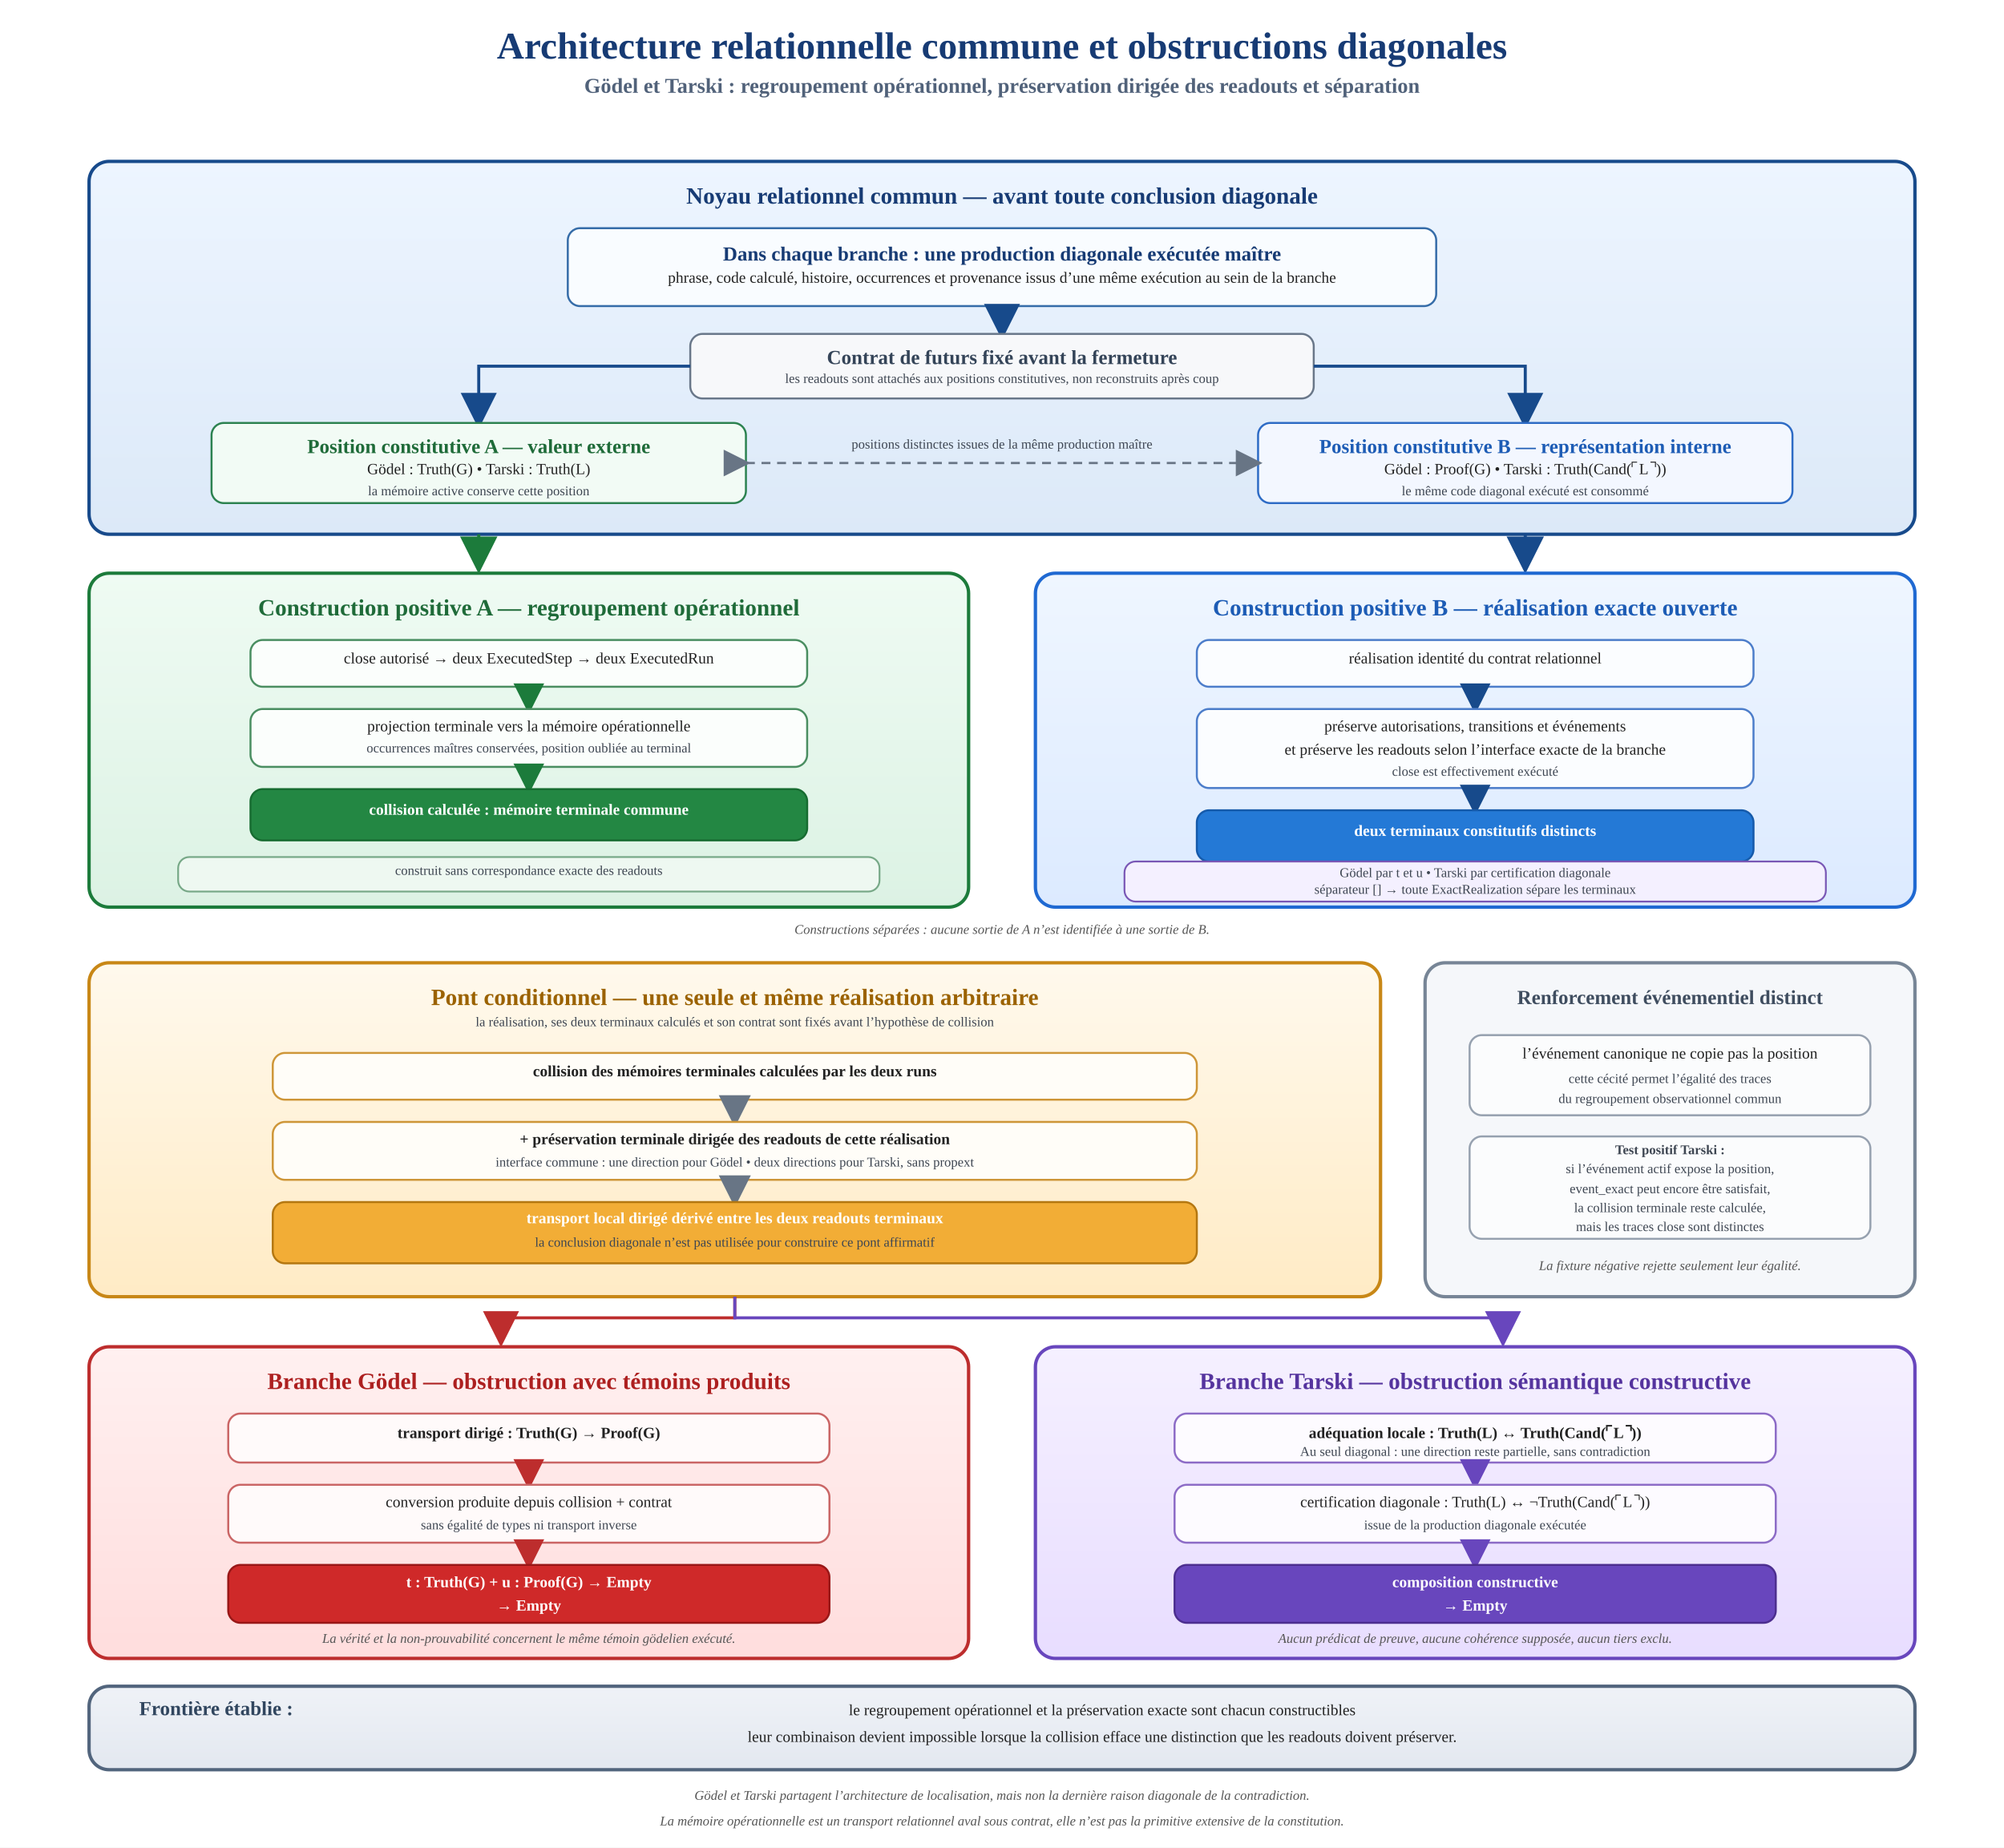
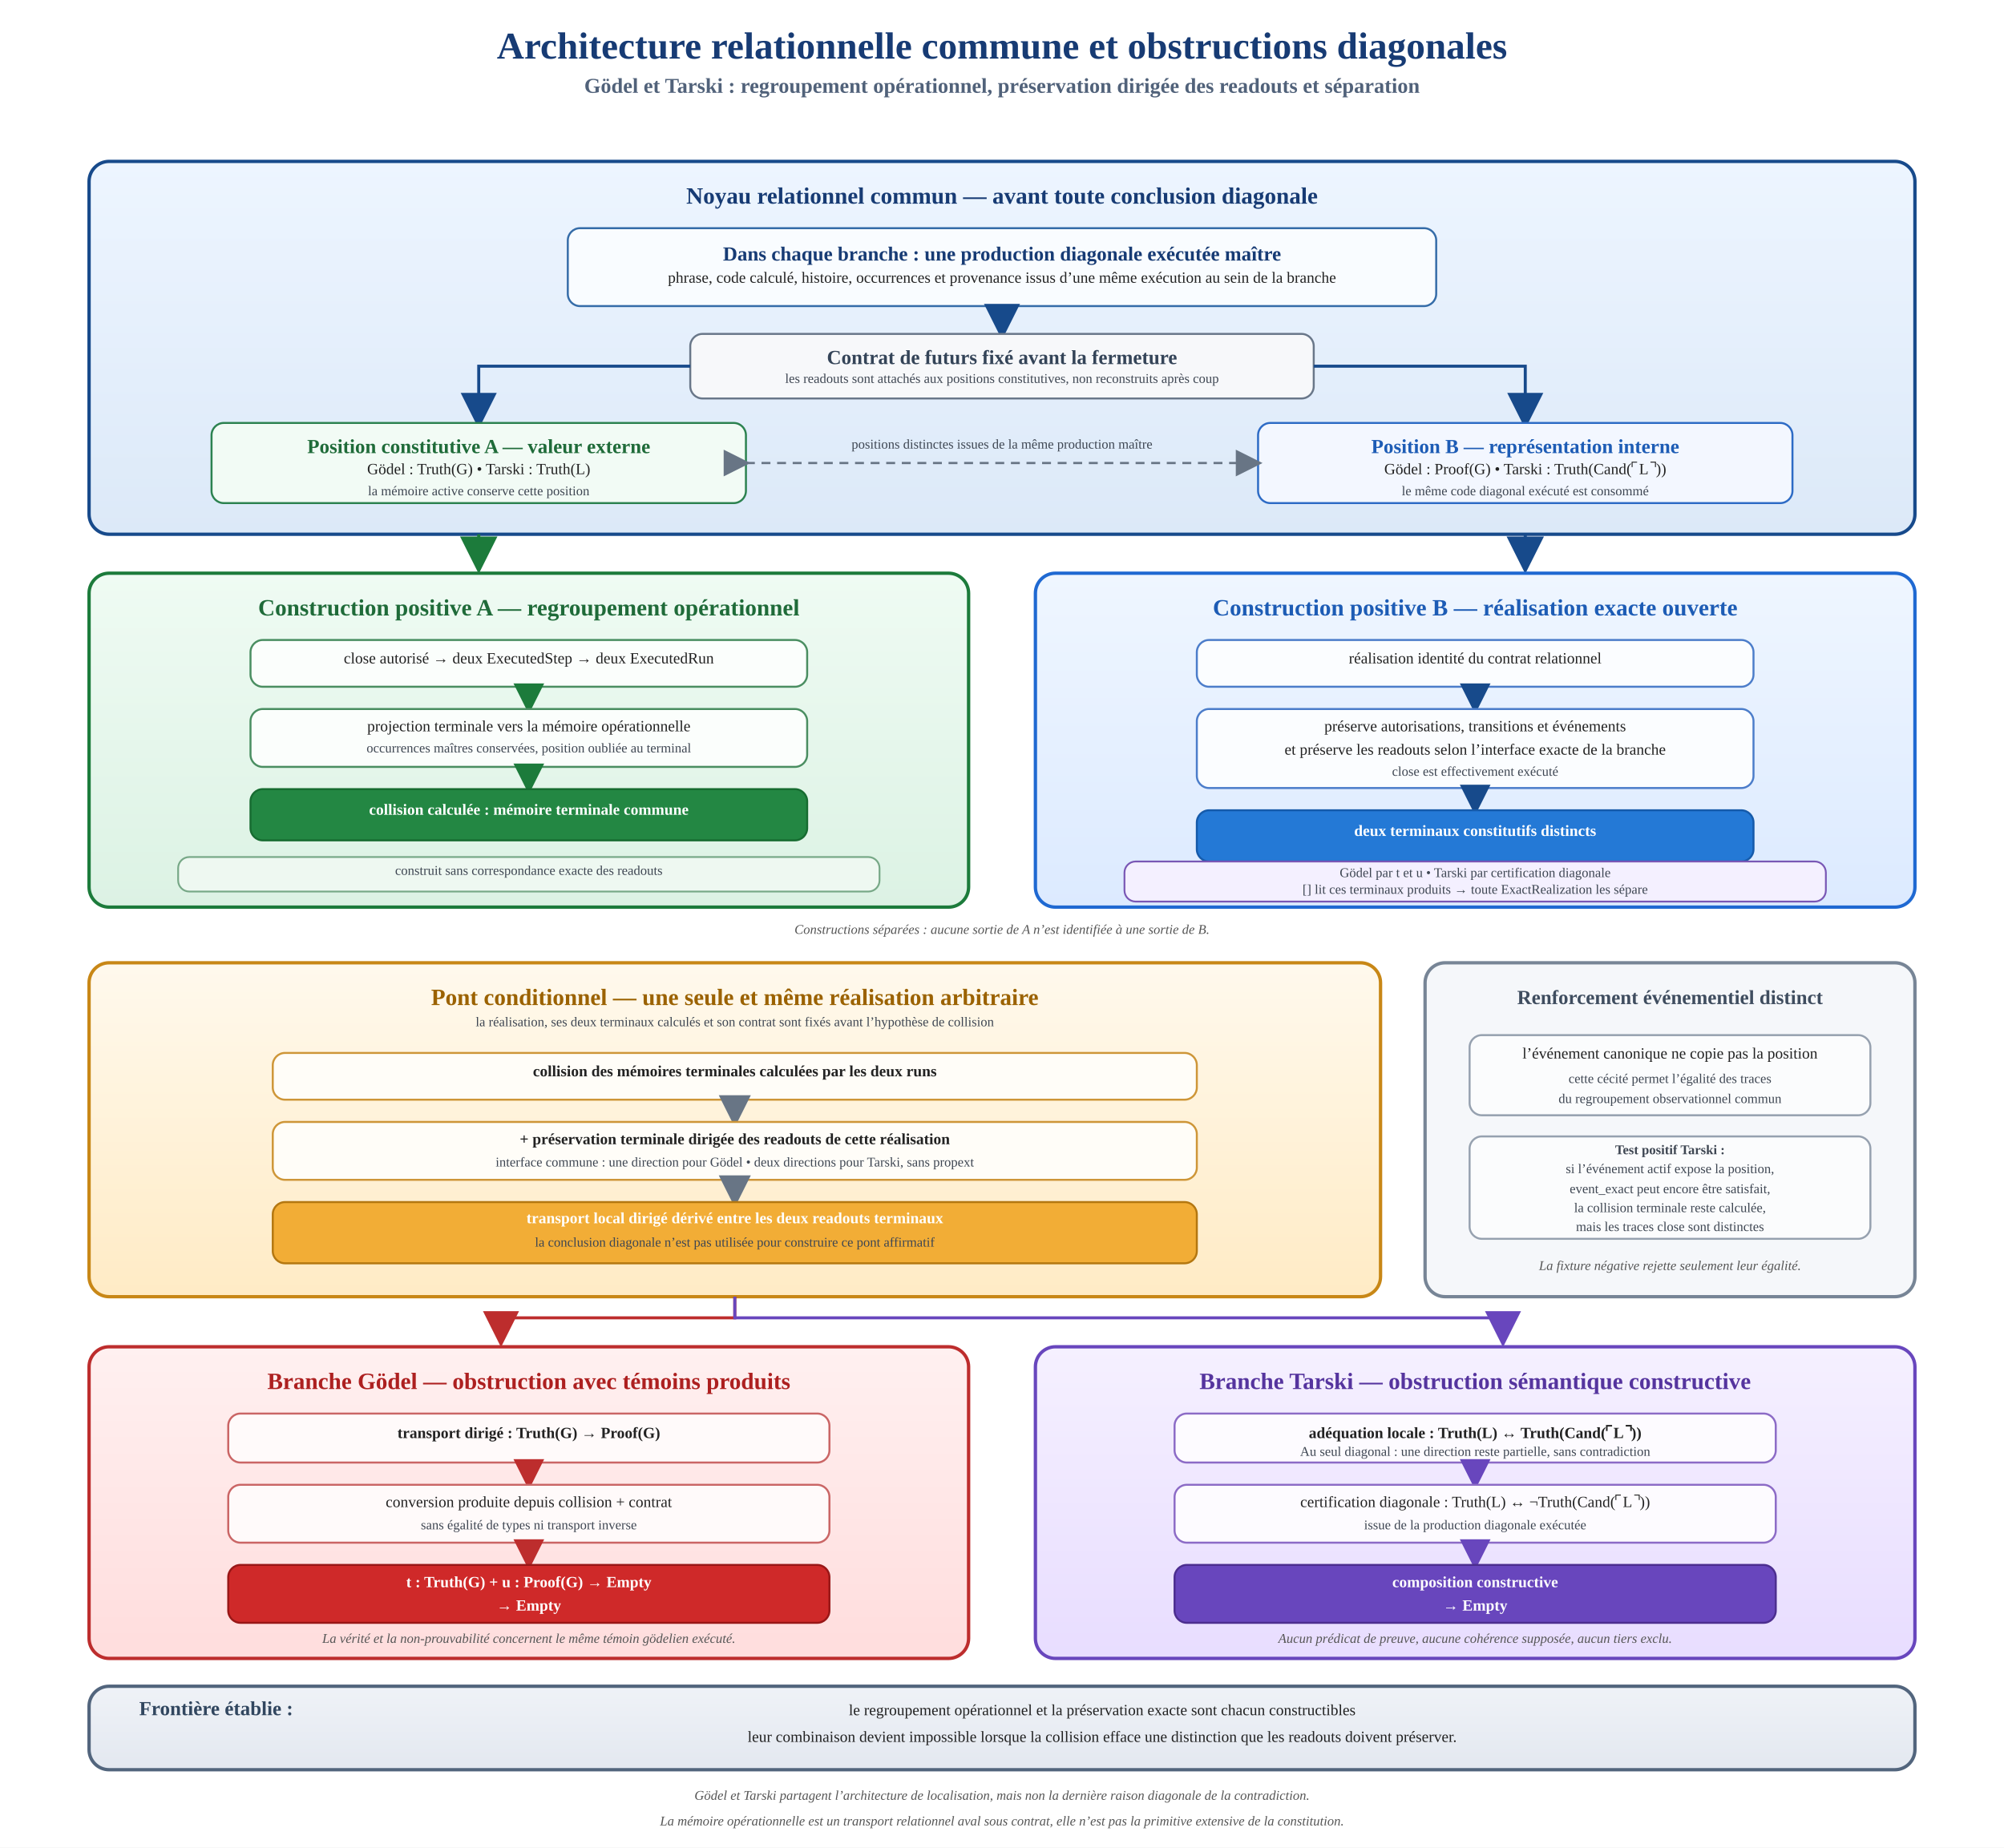
<svg xmlns="http://www.w3.org/2000/svg" width="1800" height="1660" viewBox="0 0 1800 1660" role="img" aria-labelledby="title desc">
  <defs>
    <style>
      .title { font-family: Georgia, 'Times New Roman', serif }
      .title { font-size: 34px }
      .title { font-weight: 700 }
      .title { fill: #173b74 }
      .subtitle { font-family: Georgia, 'Times New Roman', serif }
      .subtitle { font-size: 19px }
      .subtitle { font-weight: 600 }
      .subtitle { fill: #51627a }
      .section-title { font-family: Georgia, 'Times New Roman', serif }
      .section-title { font-size: 21px }
      .section-title { font-weight: 700 }
      .panel-title { font-family: Georgia, 'Times New Roman', serif }
      .panel-title { font-size: 18px }
      .panel-title { font-weight: 700 }
      .body { font-family: Georgia, 'Times New Roman', serif }
      .body { font-size: 14px }
      .body { fill: #222 }
      .body-center { font-family: Georgia, 'Times New Roman', serif }
      .body-center { font-size: 14px }
      .body-center { fill: #222 }
      .body-center { text-anchor: middle }
      .small { font-family: Georgia, 'Times New Roman', serif }
      .small { font-size: 12px }
      .small { fill: #3e4652 }
      .small-center { font-family: Georgia, 'Times New Roman', serif }
      .small-center { font-size: 12px }
      .small-center { fill: #3e4652 }
      .small-center { text-anchor: middle }
      .note { font-family: Georgia, 'Times New Roman', serif }
      .note { font-size: 12px }
      .note { fill: #555 }
      .note { font-style: italic }
      .note-center { font-family: Georgia, 'Times New Roman', serif }
      .note-center { font-size: 12px }
      .note-center { fill: #555 }
      .note-center { font-style: italic }
      .note-center { text-anchor: middle }
      .white-center { font-family: Georgia, 'Times New Roman', serif }
      .white-center { font-size: 14px }
      .white-center { font-weight: 700 }
      .white-center { fill: white }
      .white-center { text-anchor: middle }
      .outer { stroke-width: 3 }
      .outer { rx: 18 }
      .outer { ry: 18 }
      .inner { stroke-width: 1.8 }
      .inner { rx: 11 }
      .inner { ry: 11 }
      .callout { stroke-width: 1.6 }
      .callout { rx: 10 }
      .callout { ry: 10 }
      .center { text-anchor: middle }
      .center { dominant-baseline: middle }
    </style>
    <marker id="arrow-blue" markerWidth="12" markerHeight="12" refX="10" refY="6" orient="auto" markerUnits="strokeWidth">
      <path d="M0,0 L12,6 L0,12 z" fill="#174a8b" />
    </marker>
    <marker id="arrow-green" markerWidth="12" markerHeight="12" refX="10" refY="6" orient="auto" markerUnits="strokeWidth">
      <path d="M0,0 L12,6 L0,12 z" fill="#1c7b3b" />
    </marker>
    <marker id="arrow-red" markerWidth="12" markerHeight="12" refX="10" refY="6" orient="auto" markerUnits="strokeWidth">
      <path d="M0,0 L12,6 L0,12 z" fill="#bd2d2d" />
    </marker>
    <marker id="arrow-purple" markerWidth="12" markerHeight="12" refX="10" refY="6" orient="auto" markerUnits="strokeWidth">
      <path d="M0,0 L12,6 L0,12 z" fill="#6846bd" />
    </marker>
    <marker id="arrow-gray" markerWidth="12" markerHeight="12" refX="10" refY="6" orient="auto" markerUnits="strokeWidth">
      <path d="M0,0 L12,6 L0,12 z" fill="#687585" />
    </marker>
    <linearGradient id="gCommon" x1="0" y1="0" x2="0" y2="1">
      <stop offset="0%" stop-color="#edf5ff" />
      <stop offset="100%" stop-color="#dce9f8" />
    </linearGradient>
    <linearGradient id="gGreen" x1="0" y1="0" x2="0" y2="1">
      <stop offset="0%" stop-color="#effbf3" />
      <stop offset="100%" stop-color="#dcf2e4" />
    </linearGradient>
    <linearGradient id="gBlue" x1="0" y1="0" x2="0" y2="1">
      <stop offset="0%" stop-color="#eff6ff" />
      <stop offset="100%" stop-color="#dceaff" />
    </linearGradient>
    <linearGradient id="gBridge" x1="0" y1="0" x2="0" y2="1">
      <stop offset="0%" stop-color="#fff9ed" />
      <stop offset="100%" stop-color="#ffebc5" />
    </linearGradient>
    <linearGradient id="gGodel" x1="0" y1="0" x2="0" y2="1">
      <stop offset="0%" stop-color="#fff0f0" />
      <stop offset="100%" stop-color="#ffdddd" />
    </linearGradient>
    <linearGradient id="gTarski" x1="0" y1="0" x2="0" y2="1">
      <stop offset="0%" stop-color="#f5f0ff" />
      <stop offset="100%" stop-color="#e8ddff" />
    </linearGradient>
    <linearGradient id="gFooter" x1="0" y1="0" x2="0" y2="1">
      <stop offset="0%" stop-color="#eff2f7" />
      <stop offset="100%" stop-color="#e3e8f0" />
    </linearGradient>
  </defs>
  <rect x="0" y="0" width="1800" height="1660" fill="white" />
  <g id="en-tete">
    <text x="900" y="43" class="title center">Architecture relationnelle commune et obstructions diagonales</text>
    <text x="900" y="78" class="subtitle center">Gödel et Tarski : regroupement opérationnel, préservation dirigée des readouts et séparation</text>
  </g>
  <g id="noyau-relationnel-commun">
    <rect x="80" y="145" width="1640" height="335" fill="url(#gCommon)" stroke="#174a8b" class="outer" />
    <text x="900" y="177" class="section-title center" fill="#173b74">Noyau relationnel commun — avant toute conclusion diagonale</text>
    <rect x="510" y="205" width="780" height="70" fill="#f9fcff" stroke="#356ca8" class="inner" />
    <text x="900" y="229" class="panel-title center" fill="#173b74">Dans chaque branche : une production diagonale exécutée maître</text>
    <text x="900" y="254" class="body-center">phrase, code calculé, histoire, occurrences et provenance issus d’une même exécution au sein de la branche</text>
    <path d="M900 275 L900 300" stroke="#174a8b" stroke-width="2.7" fill="none" marker-end="url(#arrow-blue)" />
    <rect x="620" y="300" width="560" height="58" fill="#f7f8fa" stroke="#697789" class="inner" />
    <text x="900" y="322" class="panel-title center" fill="#344458">Contrat de futurs fixé avant la fermeture</text>
    <text x="900" y="344" class="small-center">les readouts sont attachés aux positions constitutives, non reconstruits après coup</text>
    <path d="M620 329 L430 329 L430 380" stroke="#174a8b" stroke-width="2.7" fill="none" marker-end="url(#arrow-blue)" />
    <path d="M1180 329 L1370 329 L1370 380" stroke="#174a8b" stroke-width="2.7" fill="none" marker-end="url(#arrow-blue)" />
    <rect x="190" y="380" width="480" height="72" fill="#f2fbf5" stroke="#2c8250" class="inner" />
    <text x="430" y="402" class="panel-title center" fill="#1f6b39">Position constitutive A — valeur externe</text>
    <text x="430" y="426" class="body-center">Gödel : Truth(G)  •  Tarski : Truth(L)</text>
    <text x="430" y="445" class="small-center">la mémoire active conserve cette position</text>
    <rect x="1130" y="380" width="480" height="72" fill="#f3f7ff" stroke="#2d6bc5" class="inner" />
-     <text x="1370" y="402" class="panel-title center" fill="#1d5cb5">Position constitutive B — représentation interne</text>
+     <text x="1370" y="402" class="panel-title center" fill="#1d5cb5">Position B — représentation interne</text>
    <text x="1370" y="426" class="body-center">Gödel : Proof(G)  •  Tarski : Truth(Cand(⌜L⌝))</text>
    <text x="1370" y="445" class="small-center">le même code diagonal exécuté est consommé</text>
    <path d="M670 416 L1130 416" stroke="#687585" stroke-width="2" stroke-dasharray="8 6" fill="none" marker-start="url(#arrow-gray)" marker-end="url(#arrow-gray)" />
    <text x="900" y="403" class="small-center">positions distinctes issues de la même production maître</text>
  </g>
  <g id="constructions-positives">
    <path d="M430 480 L430 510" stroke="#1c7b3b" stroke-width="2.8" fill="none" marker-end="url(#arrow-green)" />
    <path d="M1370 480 L1370 510" stroke="#174a8b" stroke-width="2.8" fill="none" marker-end="url(#arrow-blue)" />
    <rect x="80" y="515" width="790" height="300" fill="url(#gGreen)" stroke="#1c7b3b" class="outer" />
    <text x="475" y="547" class="section-title center" fill="#1f6b39">Construction positive A — regroupement opérationnel</text>
    <rect x="225" y="575" width="500" height="42" fill="#fbfefc" stroke="#4a8e61" class="inner" />
    <text x="475" y="596" class="body-center">close autorisé → deux ExecutedStep → deux ExecutedRun</text>
    <path d="M475 617 L475 637" stroke="#1c7b3b" stroke-width="2.3" fill="none" marker-end="url(#arrow-green)" />
    <rect x="225" y="637" width="500" height="52" fill="#fbfefc" stroke="#4a8e61" class="inner" />
    <text x="475" y="657" class="body-center">projection terminale vers la mémoire opérationnelle</text>
    <text x="475" y="676" class="small-center">occurrences maîtres conservées, position oubliée au terminal</text>
    <path d="M475 689 L475 709" stroke="#1c7b3b" stroke-width="2.3" fill="none" marker-end="url(#arrow-green)" />
    <rect x="225" y="709" width="500" height="46" fill="#238743" stroke="#176c31" class="inner" />
    <text x="475" y="732" class="white-center">collision calculée : mémoire terminale commune</text>
    <rect x="160" y="770" width="630" height="31" fill="#eef8f1" stroke="#77a887" class="callout" />
    <text x="475" y="786" class="small-center">construit sans correspondance exacte des readouts</text>
    <rect x="930" y="515" width="790" height="300" fill="url(#gBlue)" stroke="#1f69d2" class="outer" />
    <text x="1325" y="547" class="section-title center" fill="#1d5cb5">Construction positive B — réalisation exacte ouverte</text>
    <rect x="1075" y="575" width="500" height="42" fill="#fbfdff" stroke="#4c7dca" class="inner" />
    <text x="1325" y="596" class="body-center">réalisation identité du contrat relationnel</text>
    <path d="M1325 617 L1325 637" stroke="#1f69d2" stroke-width="2.3" fill="none" marker-end="url(#arrow-blue)" />
    <rect x="1075" y="637" width="500" height="71" fill="#fbfdff" stroke="#4c7dca" class="inner" />
    <text x="1325" y="657" class="body-center">préserve autorisations, transitions et événements</text>
    <text x="1325" y="678" class="body-center">et préserve les readouts selon l’interface exacte de la branche</text>
    <text x="1325" y="697" class="small-center">close est effectivement exécuté</text>
    <path d="M1325 708 L1325 728" stroke="#1f69d2" stroke-width="2.3" fill="none" marker-end="url(#arrow-blue)" />
    <rect x="1075" y="728" width="500" height="46" fill="#2479d6" stroke="#155aaa" class="inner" />
    <text x="1325" y="751" class="white-center">deux terminaux constitutifs distincts</text>
    <rect x="1010" y="774" width="630" height="36" fill="#f4f0ff" stroke="#7957b5" class="callout" />
    <text x="1325" y="788" class="small-center">Gödel par t et u  •  Tarski par certification diagonale</text>
-     <text x="1325" y="803" class="small-center">séparateur [] → toute ExactRealization sépare les terminaux</text>
+     <text x="1325" y="803" class="small-center">[] lit ces terminaux produits → toute ExactRealization les sépare</text>
    <text x="900" y="839" class="note-center">Constructions séparées : aucune sortie de A n’est identifiée à une sortie de B.</text>
  </g>
  <g id="pont-operationnel-minimal">
    <rect x="80" y="865" width="1160" height="300" fill="url(#gBridge)" stroke="#c88716" class="outer" />
    <text x="660" y="897" class="section-title center" fill="#9b6200">Pont conditionnel — une seule et même réalisation arbitraire</text>
    <text x="660" y="922" class="small-center">la réalisation, ses deux terminaux calculés et son contrat sont fixés avant l’hypothèse de collision</text>
    <rect x="245" y="946" width="830" height="42" fill="#fffdf8" stroke="#ce9638" class="inner" />
    <text x="660" y="967" class="body-center" font-weight="700">collision des mémoires terminales calculées par les deux runs</text>
    <path d="M660 988 L660 1008" stroke="#a76b08" stroke-width="2.4" fill="none" marker-end="url(#arrow-gray)" />
    <rect x="245" y="1008" width="830" height="52" fill="#fffdf8" stroke="#ce9638" class="inner" />
    <text x="660" y="1028" class="body-center" font-weight="700">+ préservation terminale dirigée des readouts de cette réalisation</text>
    <text x="660" y="1048" class="small-center">interface commune : une direction pour Gödel  •  deux directions pour Tarski, sans propext</text>
    <path d="M660 1060 L660 1080" stroke="#a76b08" stroke-width="2.4" fill="none" marker-end="url(#arrow-gray)" />
    <rect x="245" y="1080" width="830" height="55" fill="#f2ad36" stroke="#b47710" class="inner" />
    <text x="660" y="1099" class="white-center">transport local dirigé dérivé entre les deux readouts terminaux</text>
    <text x="660" y="1120" class="small-center" fill="white">la conclusion diagonale n’est pas utilisée pour construire ce pont affirmatif</text>
    <rect x="1280" y="865" width="440" height="300" fill="#f5f7fa" stroke="#778596" class="outer" />
    <text x="1500" y="897" class="panel-title center" fill="#3f4d5f">Renforcement événementiel distinct</text>
    <rect x="1320" y="930" width="360" height="72" fill="#fbfcfd" stroke="#96a1af" class="inner" />
    <text x="1500" y="951" class="body-center">l’événement canonique ne copie pas la position</text>
    <text x="1500" y="973" class="small-center">cette cécité permet l’égalité des traces</text>
    <text x="1500" y="991" class="small-center">du regroupement observationnel commun</text>
    <rect x="1320" y="1021" width="360" height="92" fill="#fbfcfd" stroke="#96a1af" class="inner" />
    <text x="1500" y="1037" class="small-center" font-weight="700">Test positif Tarski :</text>
    <text x="1500" y="1054" class="small-center">si l’événement actif expose la position,</text>
    <text x="1500" y="1072" class="small-center">event_exact peut encore être satisfait,</text>
    <text x="1500" y="1089" class="small-center">la collision terminale reste calculée,</text>
    <text x="1500" y="1106" class="small-center">mais les traces close sont distinctes</text>
    <text x="1500" y="1141" class="note-center">La fixture négative rejette seulement leur égalité.</text>
  </g>
  <g id="deux-obstructions-diagonales">
    <path d="M660 1165 L660 1184 L450 1184 L450 1205" stroke="#bd2d2d" stroke-width="2.7" fill="none" marker-end="url(#arrow-red)" />
    <path d="M660 1165 L660 1184 L1350 1184 L1350 1205" stroke="#6846bd" stroke-width="2.7" fill="none" marker-end="url(#arrow-purple)" />
    <rect x="80" y="1210" width="790" height="280" fill="url(#gGodel)" stroke="#bd2d2d" class="outer" />
    <text x="475" y="1242" class="section-title center" fill="#ad2020">Branche Gödel — obstruction avec témoins produits</text>
    <rect x="205" y="1270" width="540" height="44" fill="#fffafa" stroke="#ca6565" class="inner" />
    <text x="475" y="1292" class="body-center" font-weight="700">transport dirigé : Truth(G) → Proof(G)</text>
    <path d="M475 1314 L475 1334" stroke="#bd2d2d" stroke-width="2.3" fill="none" marker-end="url(#arrow-red)" />
    <rect x="205" y="1334" width="540" height="52" fill="#fffafa" stroke="#ca6565" class="inner" />
    <text x="475" y="1354" class="body-center">conversion produite depuis collision + contrat</text>
    <text x="475" y="1374" class="small-center">sans égalité de types ni transport inverse</text>
    <path d="M475 1386 L475 1406" stroke="#bd2d2d" stroke-width="2.3" fill="none" marker-end="url(#arrow-red)" />
    <rect x="205" y="1406" width="540" height="52" fill="#cf2929" stroke="#991717" class="inner" />
    <text x="475" y="1426" class="white-center">t : Truth(G)  +  u : Proof(G) → Empty</text>
    <text x="475" y="1447" class="white-center">→ Empty</text>
    <text x="475" y="1476" class="note-center">La vérité et la non-prouvabilité concernent le même témoin gödelien exécuté.</text>
    <rect x="930" y="1210" width="790" height="280" fill="url(#gTarski)" stroke="#6846bd" class="outer" />
    <text x="1325" y="1242" class="section-title center" fill="#55349e">Branche Tarski — obstruction sémantique constructive</text>
    <rect x="1055" y="1270" width="540" height="44" fill="#fdfbff" stroke="#8c6bc6" class="inner" />
    <text x="1325" y="1292" class="body-center" font-weight="700">adéquation locale : Truth(L) ↔ Truth(Cand(⌜L⌝))</text>
    <text x="1325" y="1308" class="small-center">Au seul diagonal : une direction reste partielle, sans contradiction</text>
    <path d="M1325 1314 L1325 1334" stroke="#6846bd" stroke-width="2.3" fill="none" marker-end="url(#arrow-purple)" />
    <rect x="1055" y="1334" width="540" height="52" fill="#fdfbff" stroke="#8c6bc6" class="inner" />
    <text x="1325" y="1354" class="body-center">certification diagonale : Truth(L) ↔ ¬Truth(Cand(⌜L⌝))</text>
    <text x="1325" y="1374" class="small-center">issue de la production diagonale exécutée</text>
    <path d="M1325 1386 L1325 1406" stroke="#6846bd" stroke-width="2.3" fill="none" marker-end="url(#arrow-purple)" />
    <rect x="1055" y="1406" width="540" height="52" fill="#6846bd" stroke="#4c2e8f" class="inner" />
    <text x="1325" y="1426" class="white-center">composition constructive</text>
    <text x="1325" y="1447" class="white-center">→ Empty</text>
    <text x="1325" y="1476" class="note-center">Aucun prédicat de preuve, aucune cohérence supposée, aucun tiers exclu.</text>
  </g>
  <g id="frontiere-et-portee">
    <rect x="80" y="1515" width="1640" height="75" fill="url(#gFooter)" stroke="#52657d" class="outer" />
    <text x="125" y="1541" class="panel-title" fill="#31465f">Frontière établie :</text>
    <text x="990" y="1541" class="body-center">le regroupement opérationnel et la préservation exacte sont chacun constructibles</text>
    <text x="990" y="1565" class="body-center">leur combinaison devient impossible lorsque la collision efface une distinction que les readouts doivent préserver.</text>
    <text x="900" y="1617" class="note-center">Gödel et Tarski partagent l’architecture de localisation, mais non la dernière raison diagonale de la contradiction.</text>
    <text x="900" y="1640" class="note-center">La mémoire opérationnelle est un transport relationnel aval sous contrat, elle n’est pas la primitive extensive de la constitution.</text>
  </g>
</svg>
